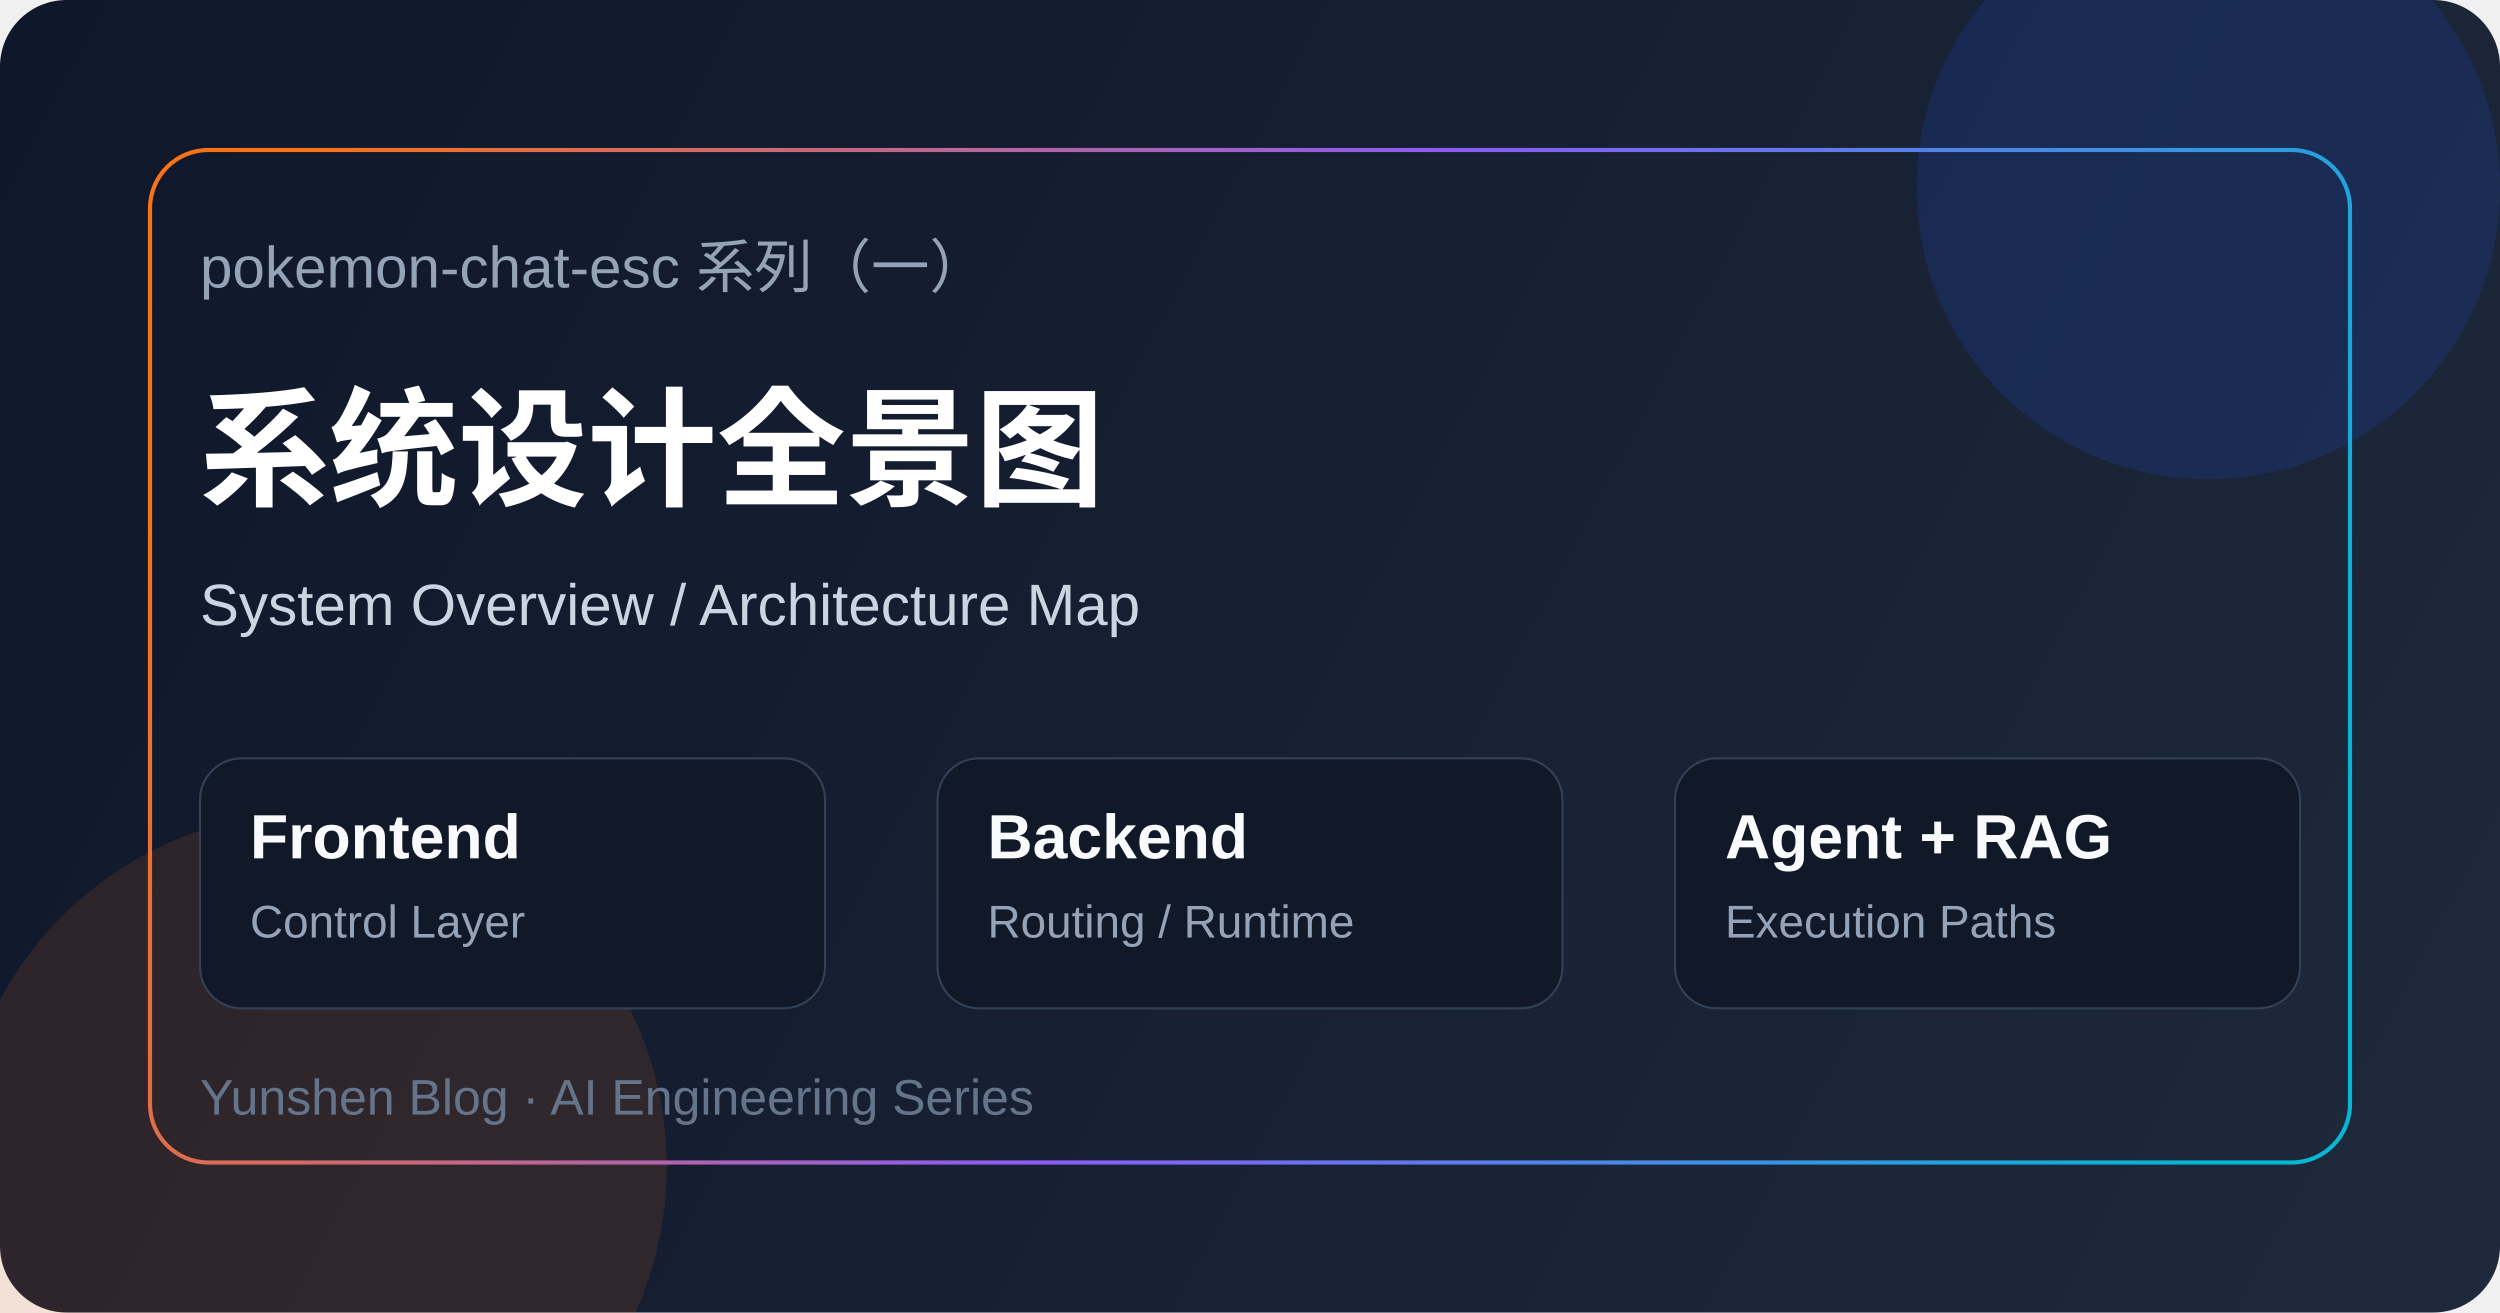
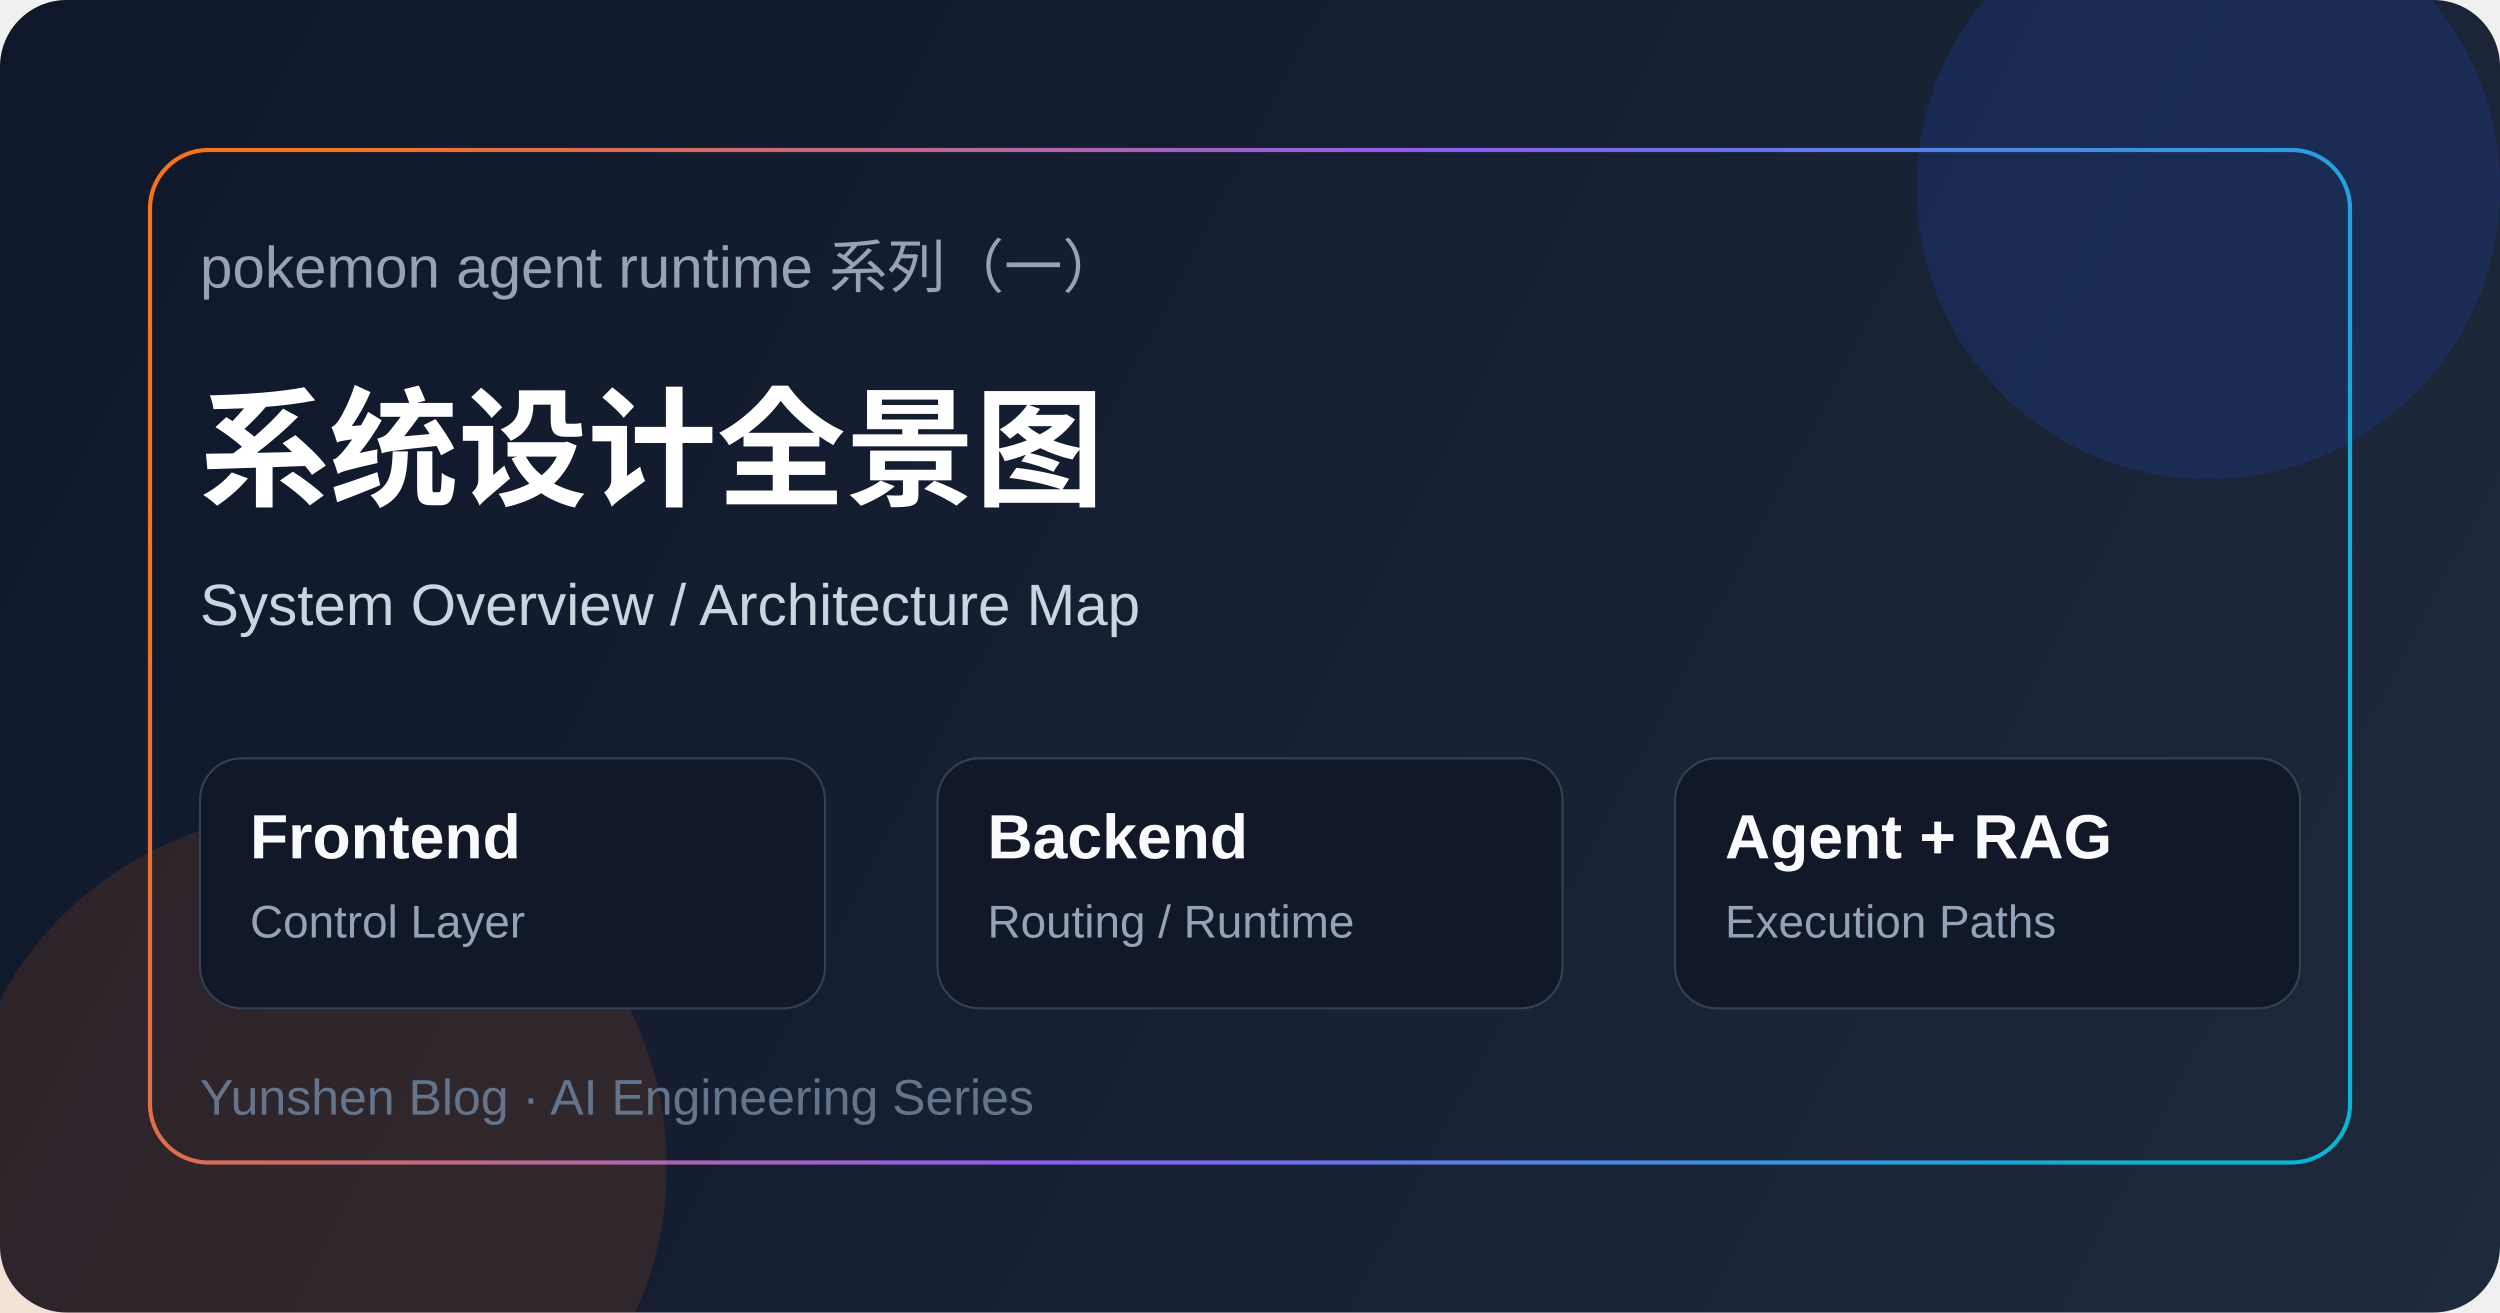
<svg xmlns="http://www.w3.org/2000/svg" width="1200" height="630" viewBox="0 0 1200 630" fill="none">
  <defs>
    <linearGradient id="bg" x1="0" y1="0" x2="1200" y2="630" gradientUnits="userSpaceOnUse">
      <stop stop-color="#0F172A" />
      <stop offset="1" stop-color="#1E293B" />
    </linearGradient>
    <linearGradient id="accent" x1="120" y1="120" x2="1080" y2="510" gradientUnits="userSpaceOnUse">
      <stop stop-color="#F97316" />
      <stop offset="0.5" stop-color="#8B5CF6" />
      <stop offset="1" stop-color="#06B6D4" />
    </linearGradient>
  </defs>
  <rect width="1200" height="630" rx="32" fill="url(#bg)" />
  <circle cx="1060" cy="90" r="140" fill="#1D4ED8" fill-opacity="0.18" />
  <circle cx="150" cy="560" r="170" fill="#F97316" fill-opacity="0.12" />
  <rect x="72" y="72" width="1056" height="486" rx="28" stroke="url(#accent)" stroke-width="2" />
-   <text x="96" y="138" fill="#94A3B8" font-size="28" font-family="Arial, sans-serif">pokemon-chat-esc 系列（一）</text>
+   <text x="96" y="138" fill="#94A3B8" font-size="28" font-family="Arial, sans-serif">pokemon agent runtime 系列（一）</text>
  <text x="96" y="238" fill="white" font-size="62" font-weight="700" font-family="Arial, sans-serif">系统设计全景图</text>
  <text x="96" y="300" fill="#CBD5E1" font-size="28" font-family="Arial, sans-serif">System Overview / Architecture Map</text>
  <rect x="96" y="364" width="300" height="120" rx="20" fill="#111827" stroke="#334155" />
  <rect x="450" y="364" width="300" height="120" rx="20" fill="#111827" stroke="#334155" />
  <rect x="804" y="364" width="300" height="120" rx="20" fill="#111827" stroke="#334155" />
  <text x="120" y="412" fill="#F8FAFC" font-size="30" font-weight="700" font-family="Arial, sans-serif">Frontend</text>
  <text x="120" y="450" fill="#94A3B8" font-size="22" font-family="Arial, sans-serif">Control Layer</text>
  <text x="474" y="412" fill="#F8FAFC" font-size="30" font-weight="700" font-family="Arial, sans-serif">Backend</text>
  <text x="474" y="450" fill="#94A3B8" font-size="22" font-family="Arial, sans-serif">Routing / Runtime</text>
  <text x="828" y="412" fill="#F8FAFC" font-size="30" font-weight="700" font-family="Arial, sans-serif">Agent + RAG</text>
  <text x="828" y="450" fill="#94A3B8" font-size="22" font-family="Arial, sans-serif">Execution Paths</text>
  <text x="96" y="535" fill="#64748B" font-size="24" font-family="Arial, sans-serif">Yunshen Blog · AI Engineering Series</text>
</svg>
